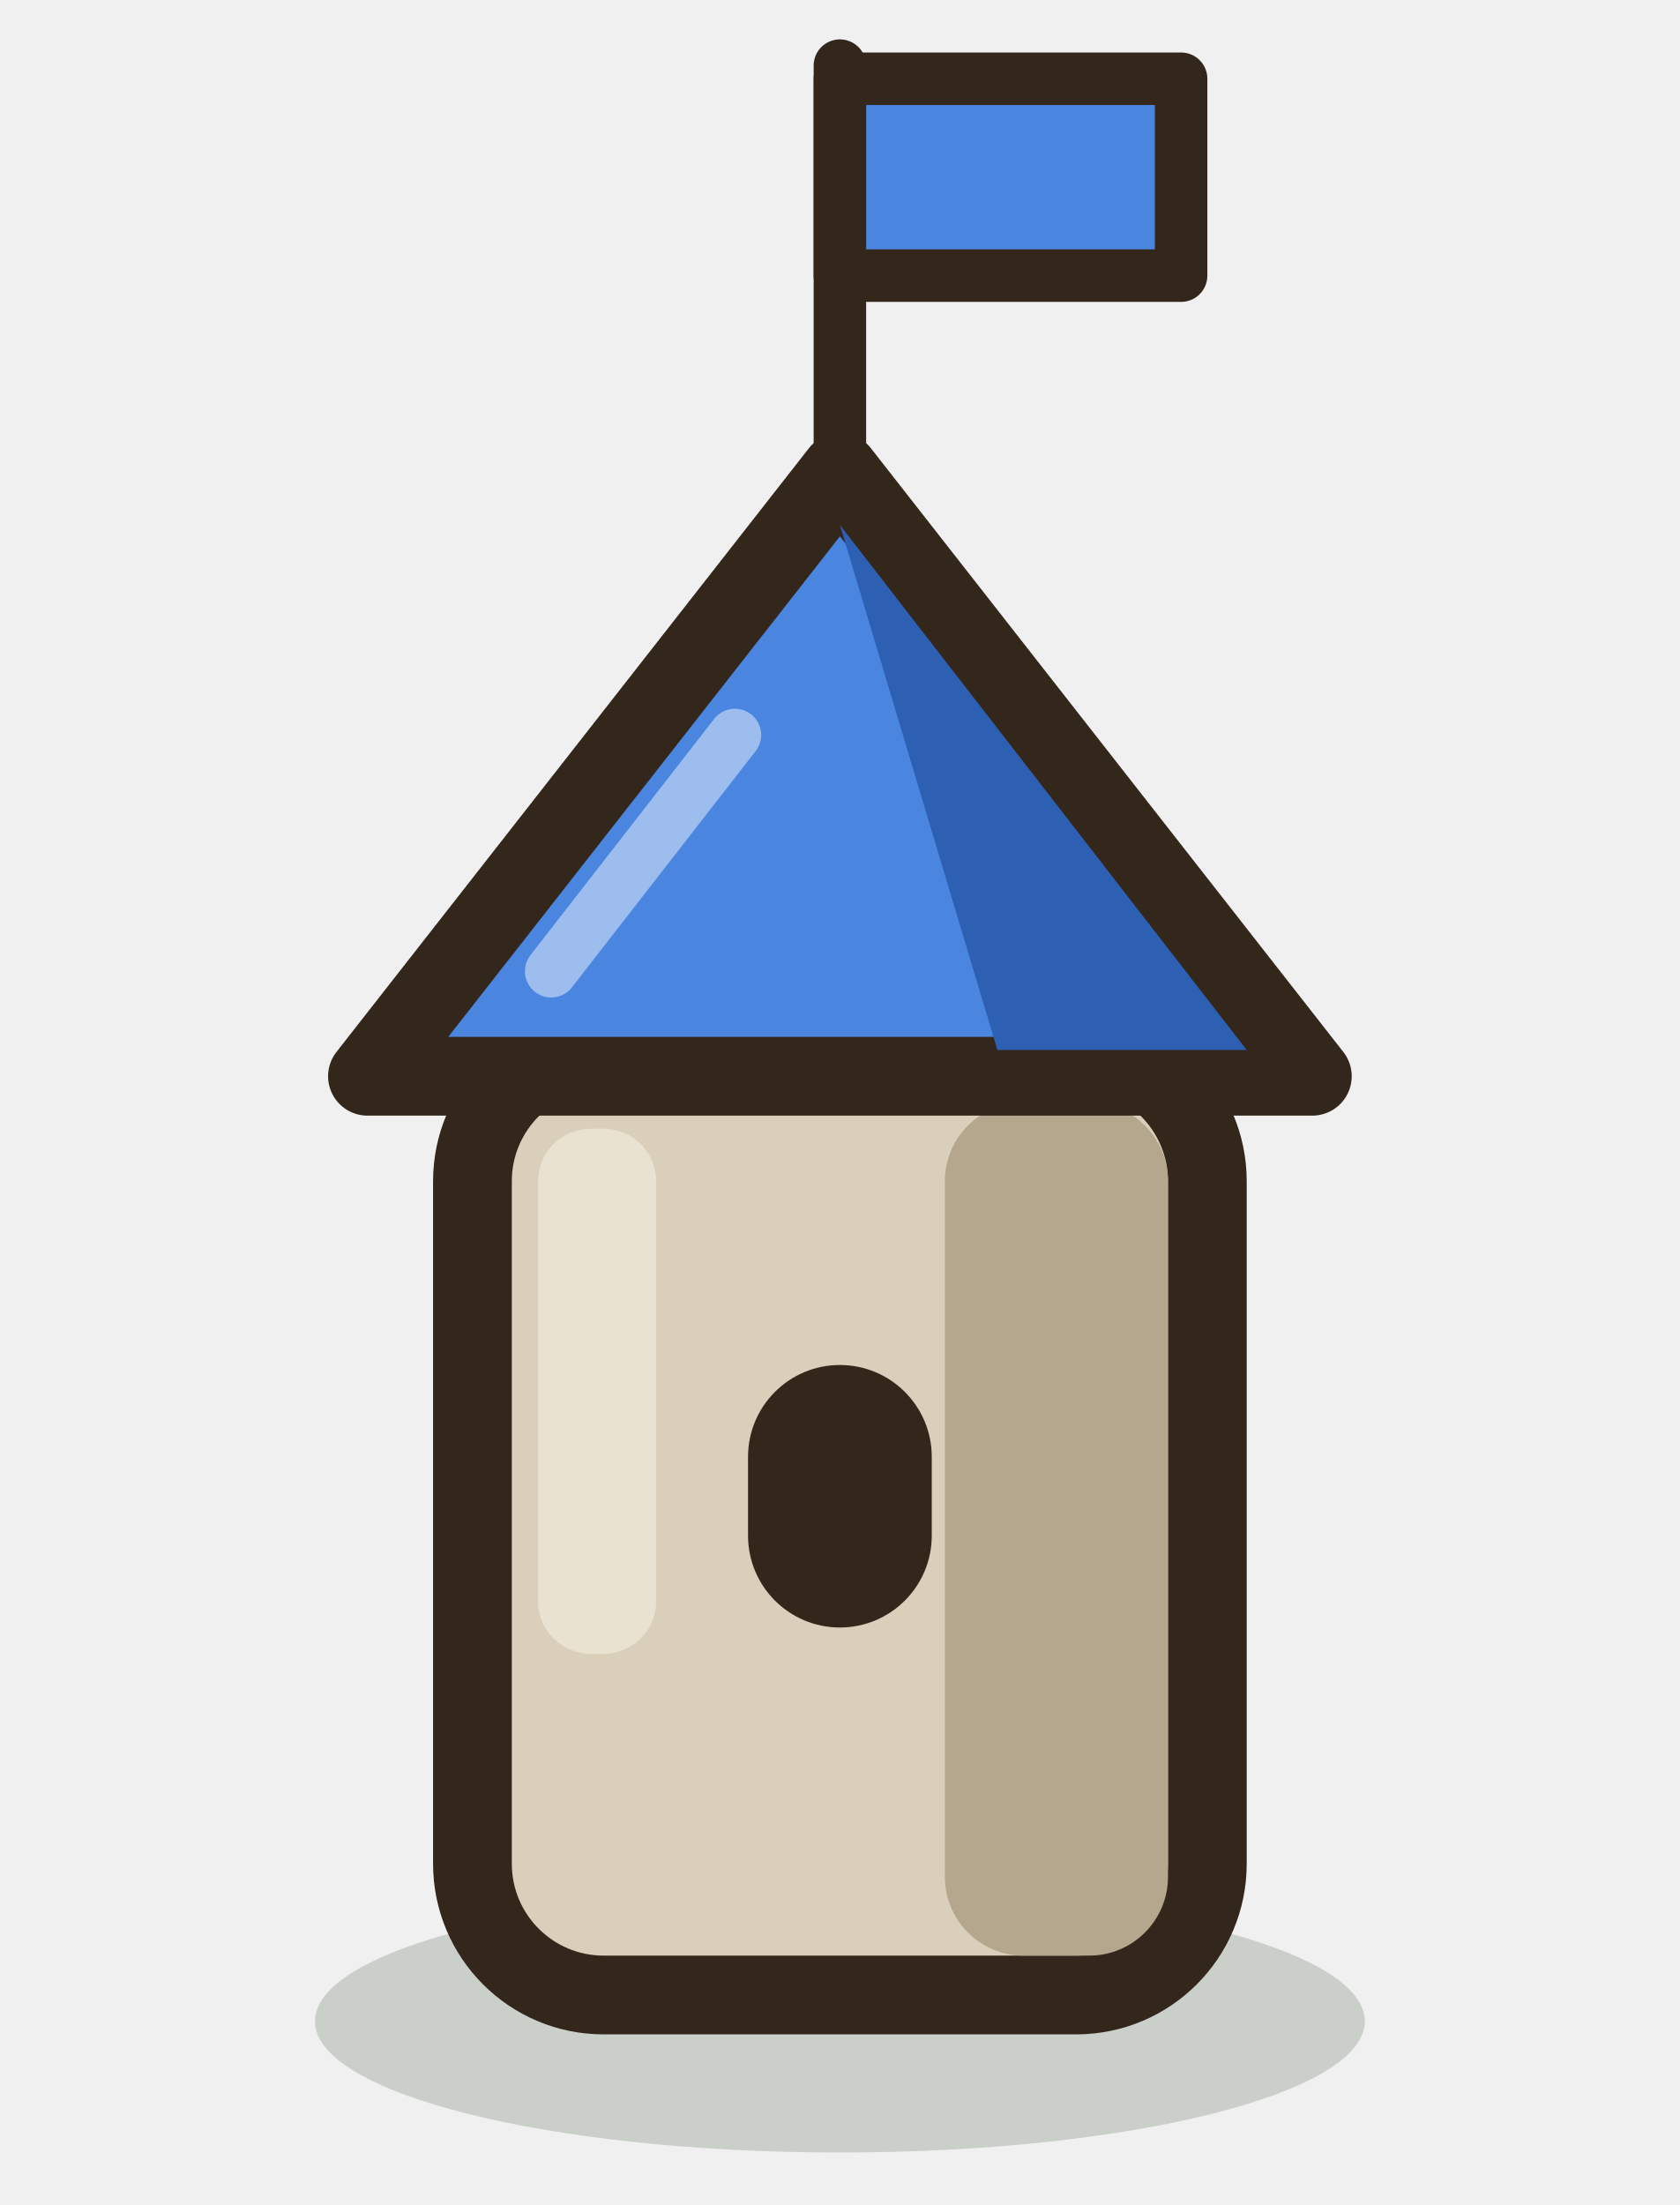
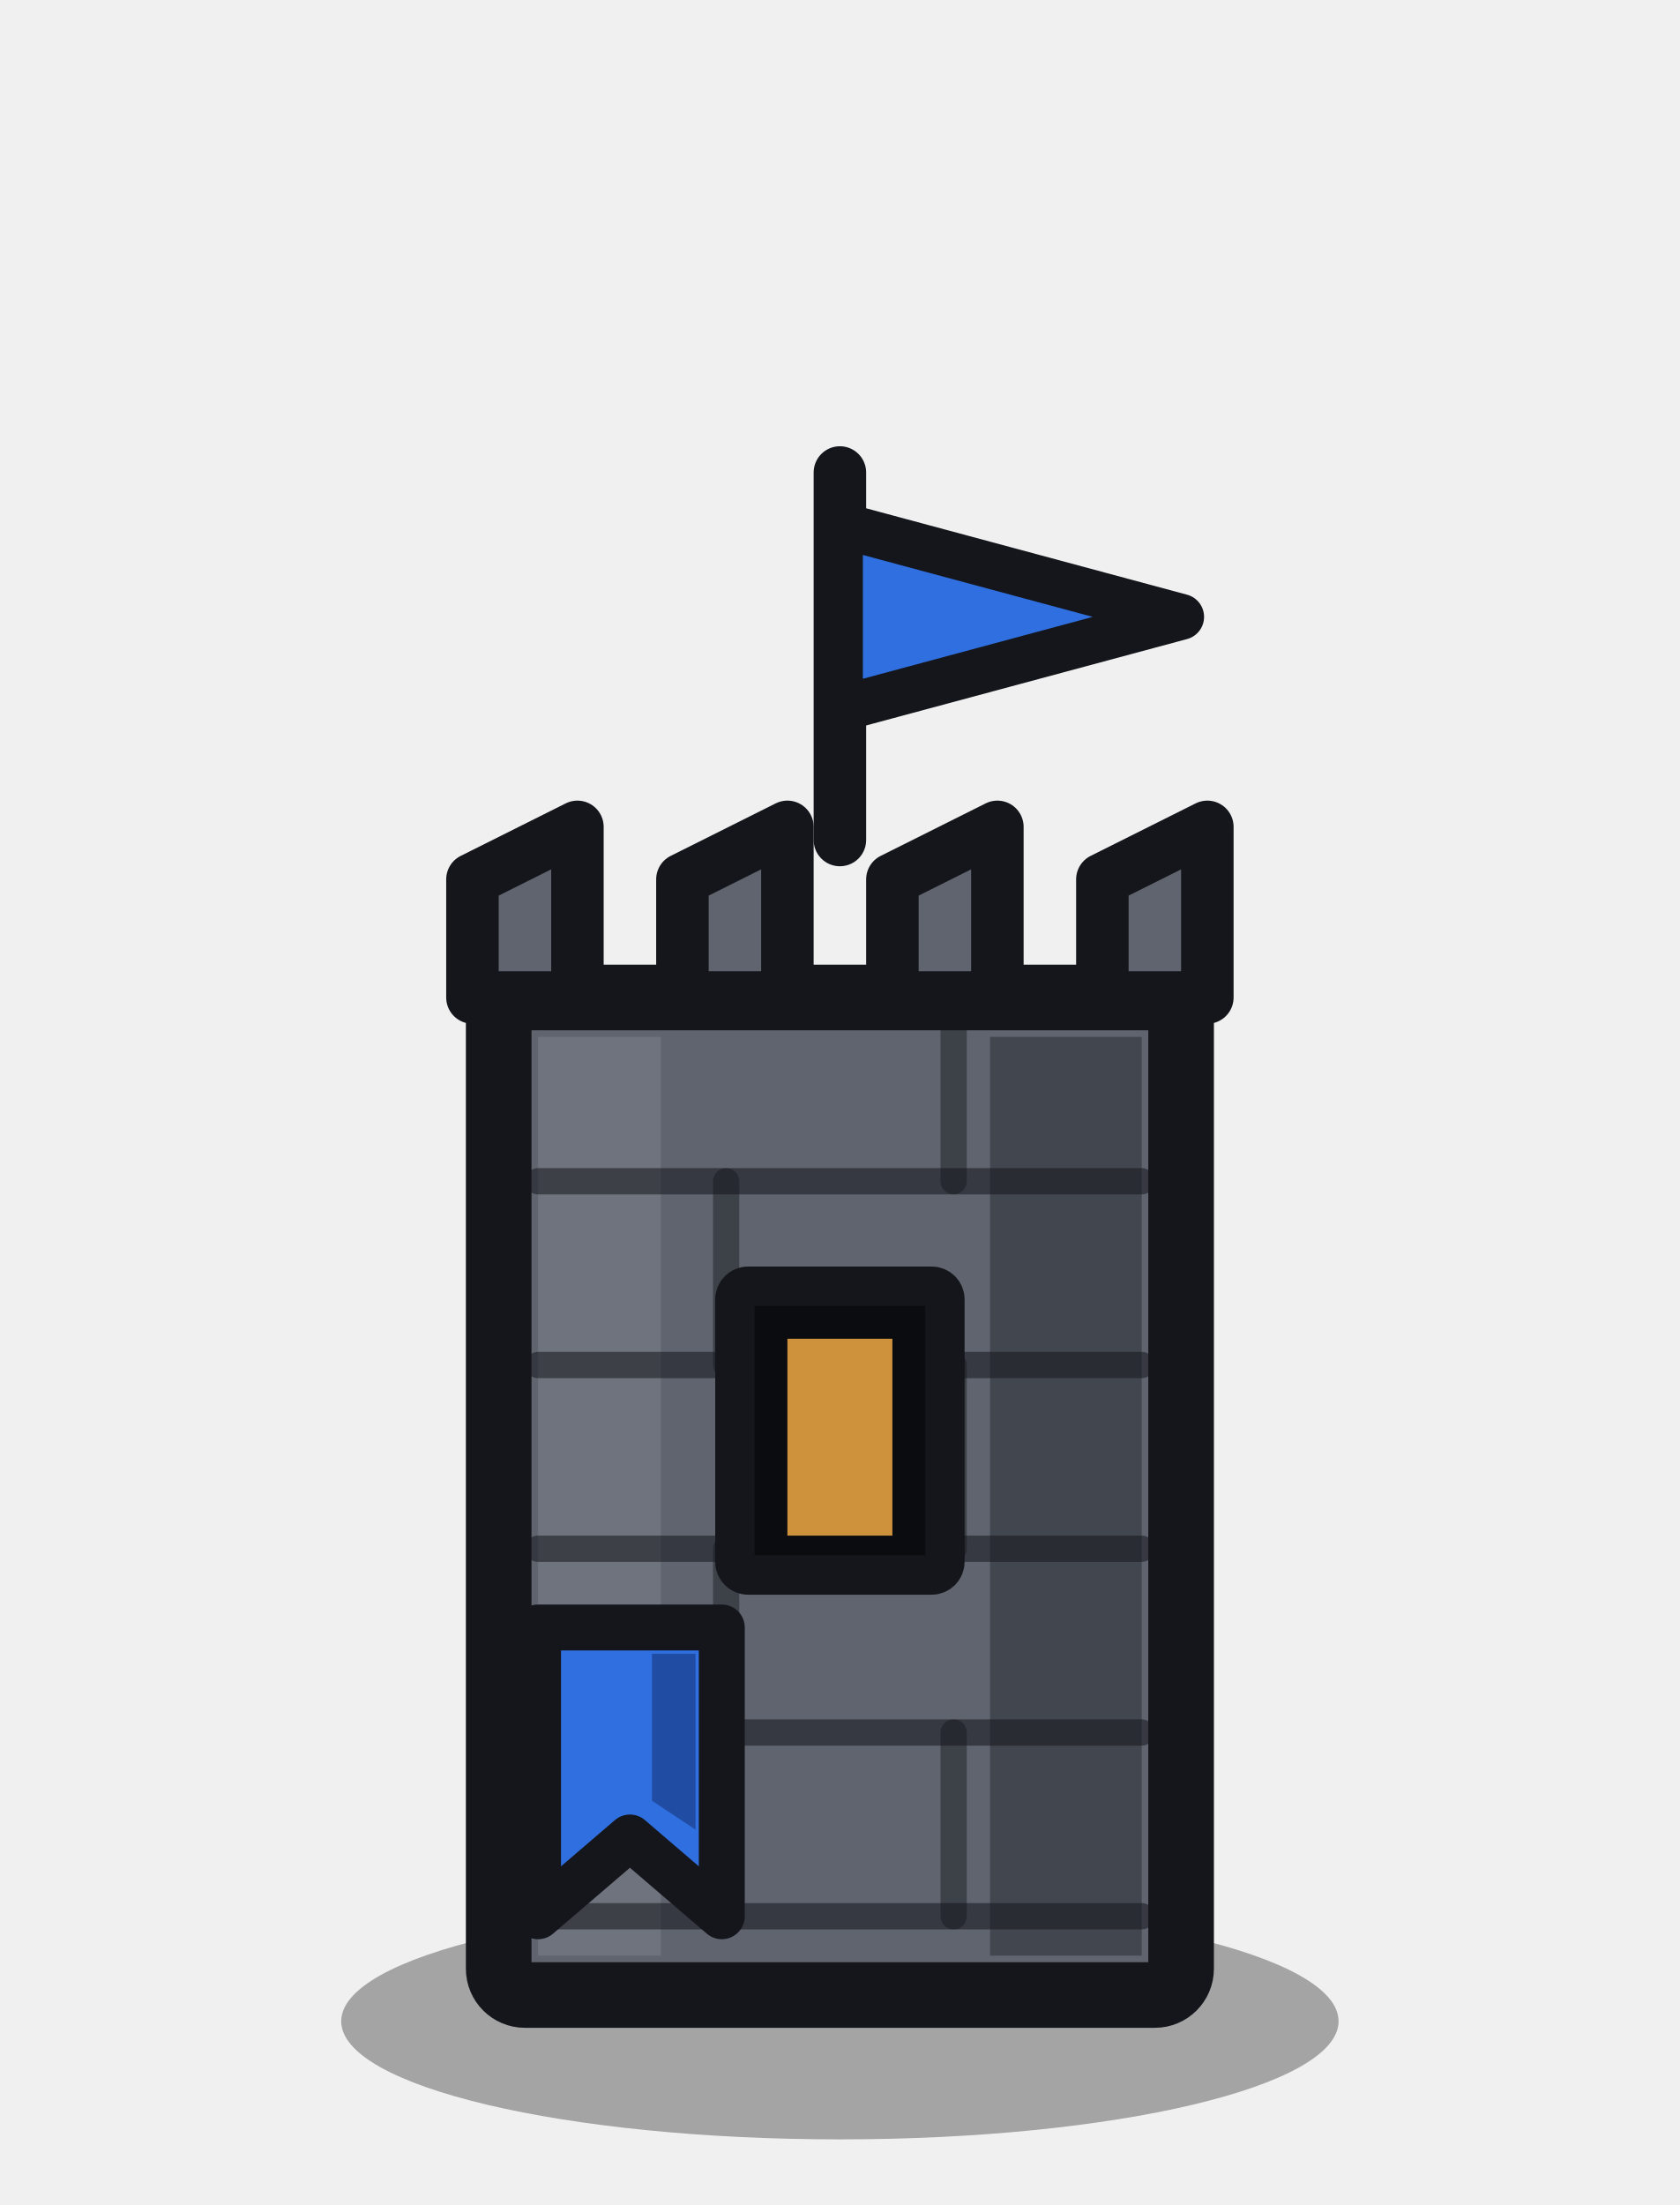
<svg xmlns="http://www.w3.org/2000/svg" viewBox="0 0 128 168" width="128" height="168" stroke-linejoin="round" stroke-linecap="round">
-   <ellipse cx="64" cy="154" rx="40" ry="10" fill="#1d3a1a" opacity="0.18" />
-   <rect x="36" y="80" width="56" height="72" rx="10" fill="#d9cfbb" stroke="#33261b" stroke-width="6" />
-   <rect x="72" y="84" width="17" height="65" rx="6" fill="#b4a78e" />
-   <rect x="41" y="86" width="9" height="40" rx="4" fill="#f1ead9" opacity="0.7" />
-   <rect x="36" y="72" width="8" height="9" rx="2" fill="#d9cfbb" stroke="#33261b" stroke-width="4" />
-   <rect x="52" y="72" width="8" height="9" rx="2" fill="#d9cfbb" stroke="#33261b" stroke-width="4" />
-   <rect x="68" y="72" width="8" height="9" rx="2" fill="#d9cfbb" stroke="#33261b" stroke-width="4" />
-   <rect x="84" y="72" width="8" height="9" rx="2" fill="#d9cfbb" stroke="#33261b" stroke-width="4" />
-   <rect x="57" y="104" width="14" height="20" rx="7" fill="#33261b" />
-   <path d="M28 82 L64 36 L100 82 Z" fill="#4a86e0" stroke="#33261b" stroke-width="6" />
-   <path d="M64 40 L95 80 L76 80 Z" fill="#2d5fb3" />
-   <path d="M42 74 L56 56" stroke="#ffffff" stroke-width="4" opacity="0.45" />
-   <line x1="64" y1="37" x2="64" y2="5" stroke="#33261b" stroke-width="4" />
-   <path d="M64 6 L90 6 L90 21 L64 21 Z" fill="#4a86e0" stroke="#33261b" stroke-width="4" />
+   <ellipse cx="64" cy="154" rx="38" ry="9" fill="#000" opacity="0.32" />
+   <rect x="38" y="76" width="52" height="76" rx="2" fill="#5f646e" stroke="#14161b" stroke-width="5" />
+   <rect x="75.44" y="79" width="11.56" height="70" fill="#3d414a" opacity="0.85" />
+   <rect x="41" y="79" width="9.36" height="70" fill="#8a8f99" opacity="0.35" />
+   <line x1="41" y1="90" x2="87" y2="90" stroke="#14161b" stroke-width="2" opacity="0.55" />
+   <line x1="72.667" y1="76" x2="72.667" y2="90" stroke="#14161b" stroke-width="2" opacity="0.45" />
+   <line x1="41" y1="104" x2="87" y2="104" stroke="#14161b" stroke-width="2" opacity="0.55" />
+   <line x1="55.333" y1="90" x2="55.333" y2="104" stroke="#14161b" stroke-width="2" opacity="0.45" />
+   <line x1="41" y1="118" x2="87" y2="118" stroke="#14161b" stroke-width="2" opacity="0.55" />
+   <line x1="72.667" y1="104" x2="72.667" y2="118" stroke="#14161b" stroke-width="2" opacity="0.45" />
+   <line x1="41" y1="132" x2="87" y2="132" stroke="#14161b" stroke-width="2" opacity="0.55" />
+   <line x1="55.333" y1="118" x2="55.333" y2="132" stroke="#14161b" stroke-width="2" opacity="0.45" />
+   <line x1="41" y1="146" x2="87" y2="146" stroke="#14161b" stroke-width="2" opacity="0.55" />
+   <line x1="72.667" y1="132" x2="72.667" y2="146" stroke="#14161b" stroke-width="2" opacity="0.45" />
+   <polygon points="36,76 36,67 44,63 44,76" fill="#5f646e" stroke="#14161b" stroke-width="4" />
+   <polygon points="52,76 52,67 60,63 60,76" fill="#5f646e" stroke="#14161b" stroke-width="4" />
+   <polygon points="68,76 68,67 76,63 76,76" fill="#5f646e" stroke="#14161b" stroke-width="4" />
+   <polygon points="84,76 84,67 92,63 92,76" fill="#5f646e" stroke="#14161b" stroke-width="4" />
+   <rect x="56" y="98" width="16" height="22" rx="1" fill="#0b0c0f" stroke="#14161b" stroke-width="3" />
+   <rect x="60" y="102" width="8" height="15" fill="#ffb347" opacity="0.8" />
+   <polygon points="41,124 55,124 55,146 48,140 41,146" fill="#2f6fe0" stroke="#14161b" stroke-width="3.5" />
+   <polygon points="49.68,126 53,126 53,139.4 49.68,137.2" fill="#1d4594" opacity="0.8" />
+   <line x1="64" y1="64" x2="64" y2="36" stroke="#14161b" stroke-width="4" />
+   <polygon points="64,40 90,47 64,54" fill="#2f6fe0" stroke="#14161b" stroke-width="3.5" />
</svg>
